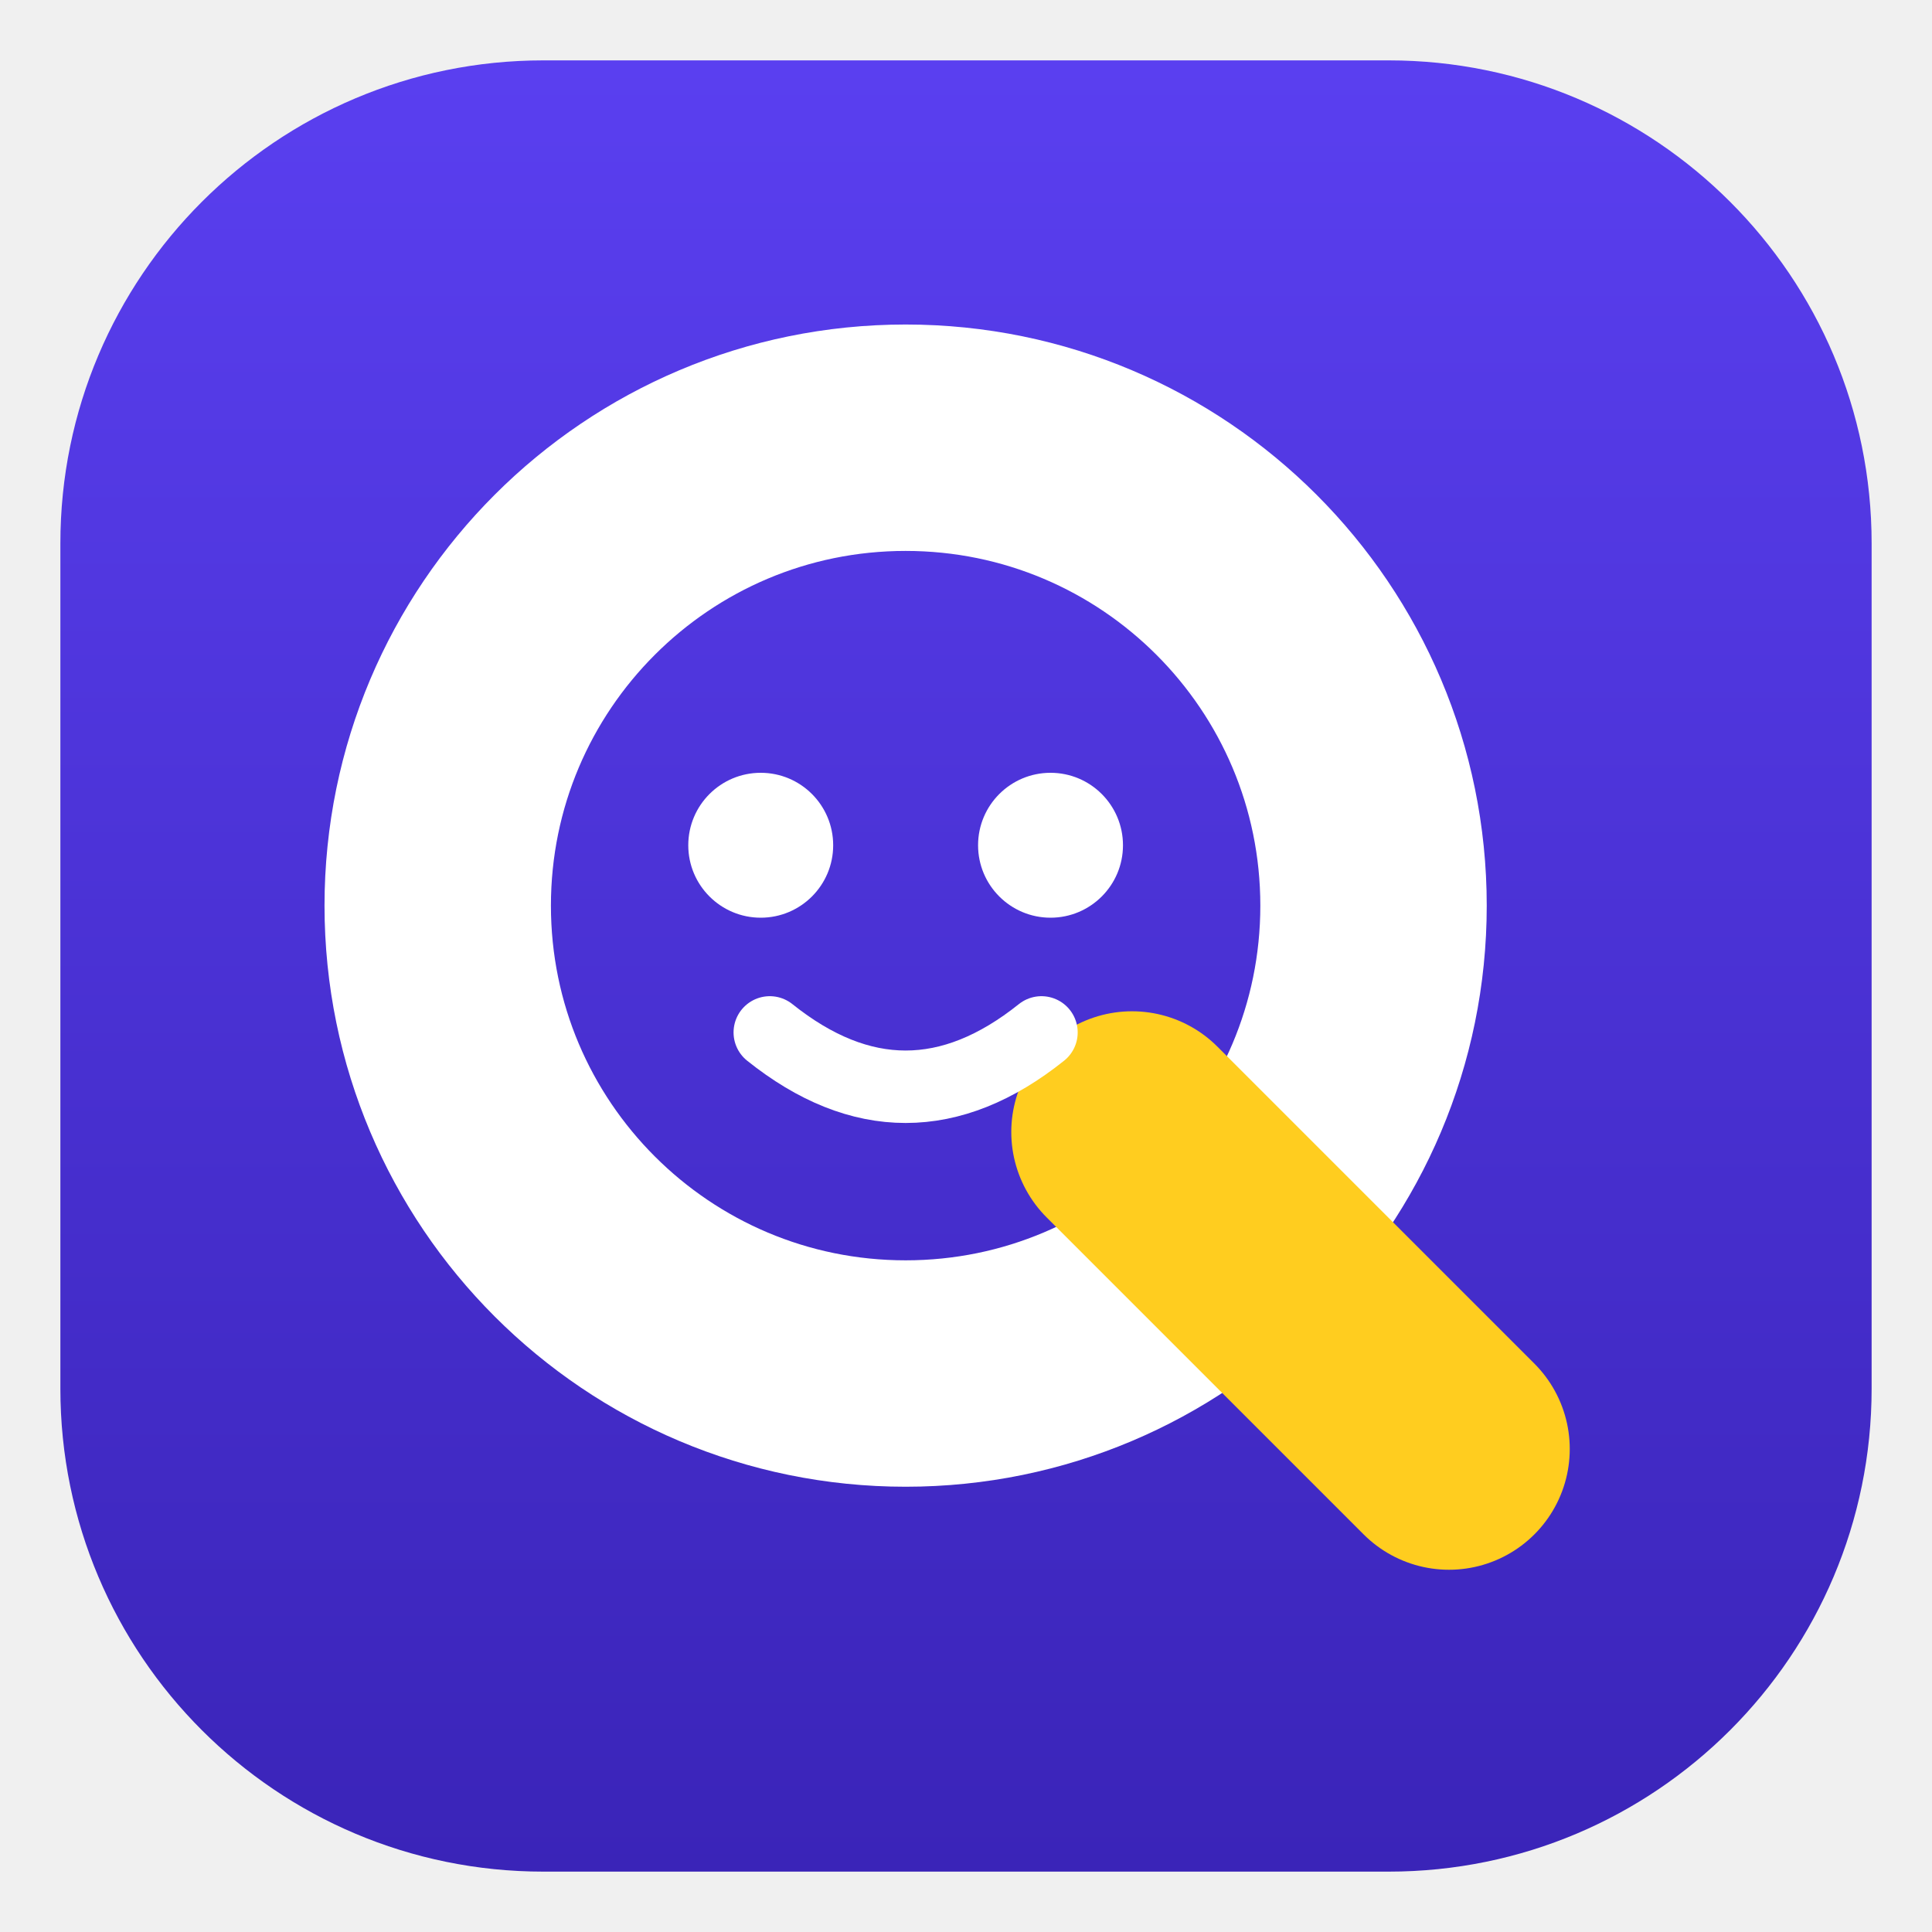
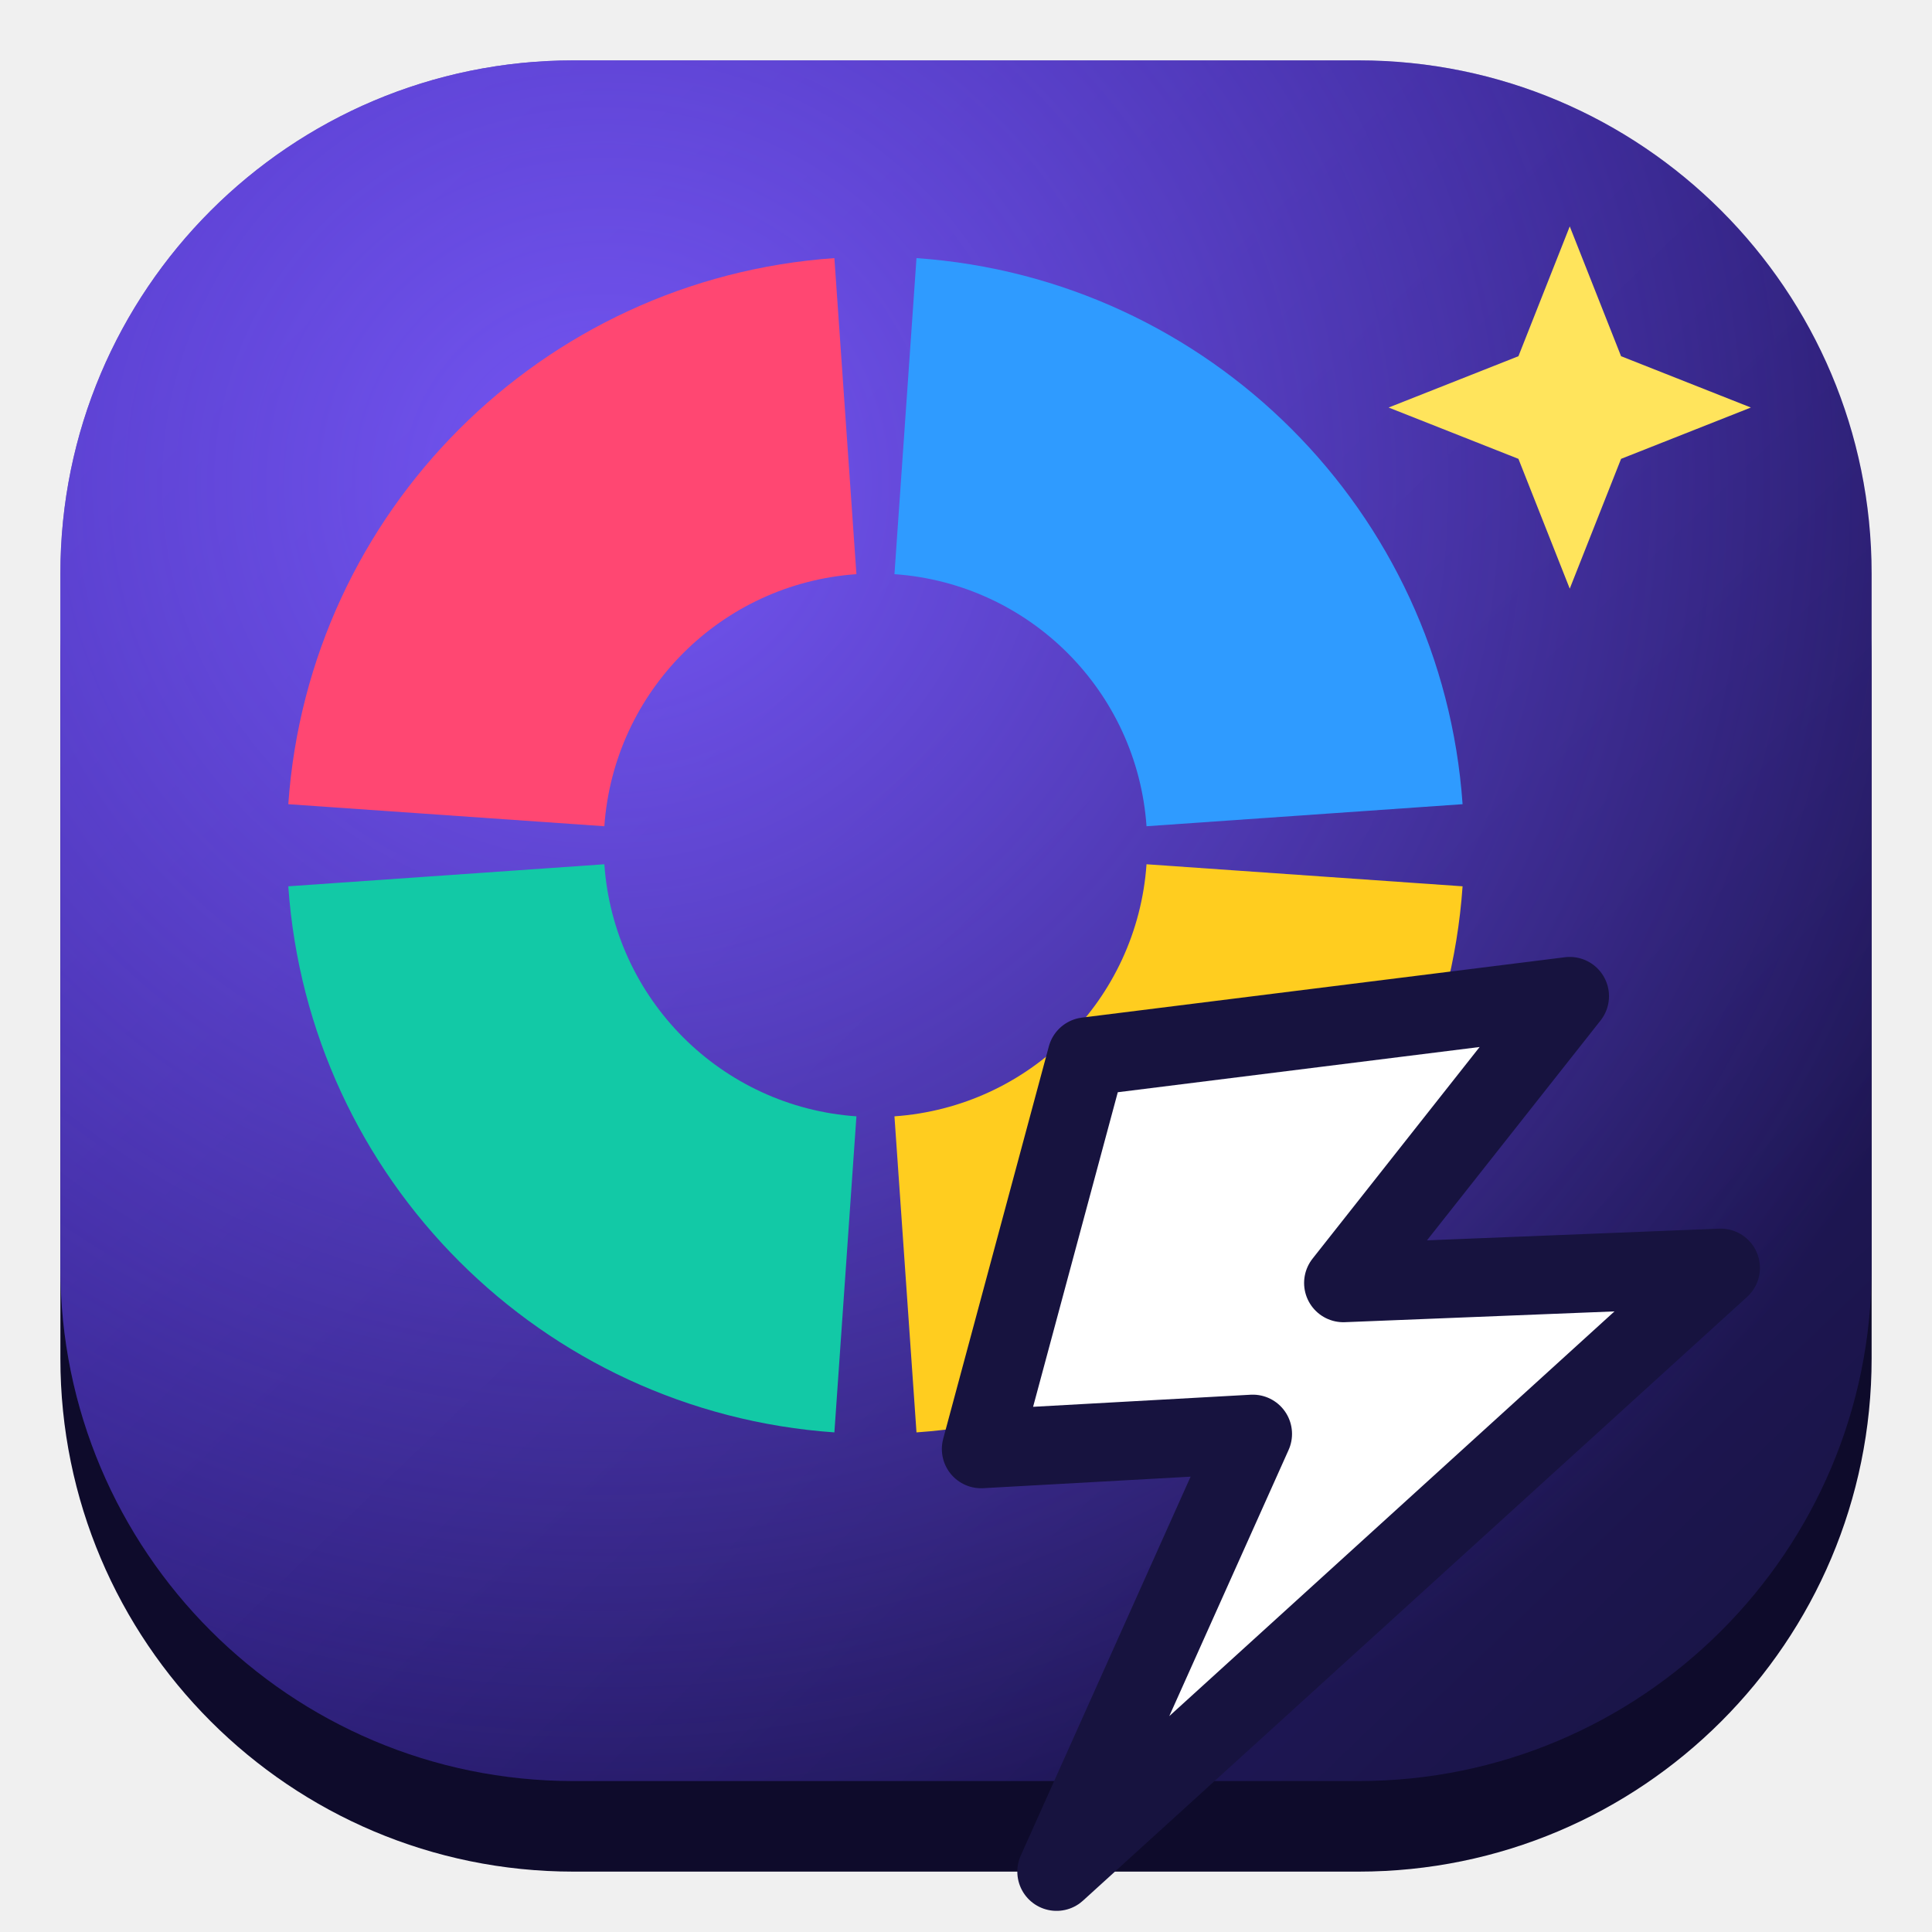
<svg xmlns="http://www.w3.org/2000/svg" viewBox="0 0 64 64">
  <defs>
-     <linearGradient id="ig" x1="0" y1="0" x2="0" y2="1">
-       <stop offset="0" stop-color="#5a3ff0" />
-       <stop offset="1" stop-color="#3a24b8" />
+     <linearGradient id="ia" x1="0" y1="0" x2="1" y2="1">
+       <stop offset="0" stop-color="#3a24a8" />
+       <stop offset="1" stop-color="#17133f" />
    </linearGradient>
+     <radialGradient id="ib" cx=".3" cy=".25" r=".8">
+       <stop offset="0" stop-color="#7c5cff" stop-opacity=".9" />
+       <stop offset="1" stop-color="#7c5cff" stop-opacity="0" />
+     </radialGradient>
  </defs>
-   <rect x="2" y="2" width="60" height="60" rx="16" fill="url(#ig)" />
-   <circle cx="30" cy="30" r="15.5" fill="none" stroke="#fff" stroke-width="7.5" />
-   <path d="M37.5 37.5 L48 48" stroke="#ffcd1f" stroke-width="8" stroke-linecap="round" />
-   <circle cx="25.2" cy="28" r="2.4" fill="#fff" />
-   <circle cx="34.8" cy="28" r="2.4" fill="#fff" />
-   <path d="M25.5 34.2 q4.5 3.6 9 0" fill="none" stroke="#fff" stroke-width="2.4" stroke-linecap="round" />
+   <rect x="2" y="5" width="60" height="57" rx="17" fill="#0e0b2b" />
+   <rect x="2" y="2" width="60" height="57" rx="17" fill="url(#ia)" />
+   <rect x="2" y="2" width="60" height="57" rx="17" fill="url(#ib)" />
+   <path d="M9.55 26.64 A19.5 19.5 0 0 1 27.64 8.55 L28.37 19.02 A9 9 0 0 0 20.02 27.37 Z" fill="#ff4772" />
+   <path d="M30.36 8.55 A19.5 19.5 0 0 1 48.45 26.64 L37.98 27.37 A9 9 0 0 0 29.63 19.02 Z" fill="#2f9bff" />
+   <path d="M48.45 29.36 A19.5 19.5 0 0 1 30.36 47.45 L29.63 36.98 A9 9 0 0 0 37.98 28.63 Z" fill="#ffcd1f" />
+   <path d="M27.64 47.45 A19.5 19.5 0 0 1 9.55 29.36 L20.02 28.63 A9 9 0 0 0 28.37 36.98 Z" fill="#12c9a6" />
+   <path d="M36 35 L52 33 L44.5 42.5 L57 42 L35 62 L41.5 47.5 L32.5 48 Z" fill="#fff" stroke="#17133f" stroke-width="2.6" stroke-linejoin="round" />
+   <path d="M52 7.5 l1.7 4.3 4.3 1.7 -4.3 1.7 -1.7 4.3 -1.7 -4.3 -4.3 -1.7 4.3 -1.7 Z" fill="#ffe45c" />
</svg>
